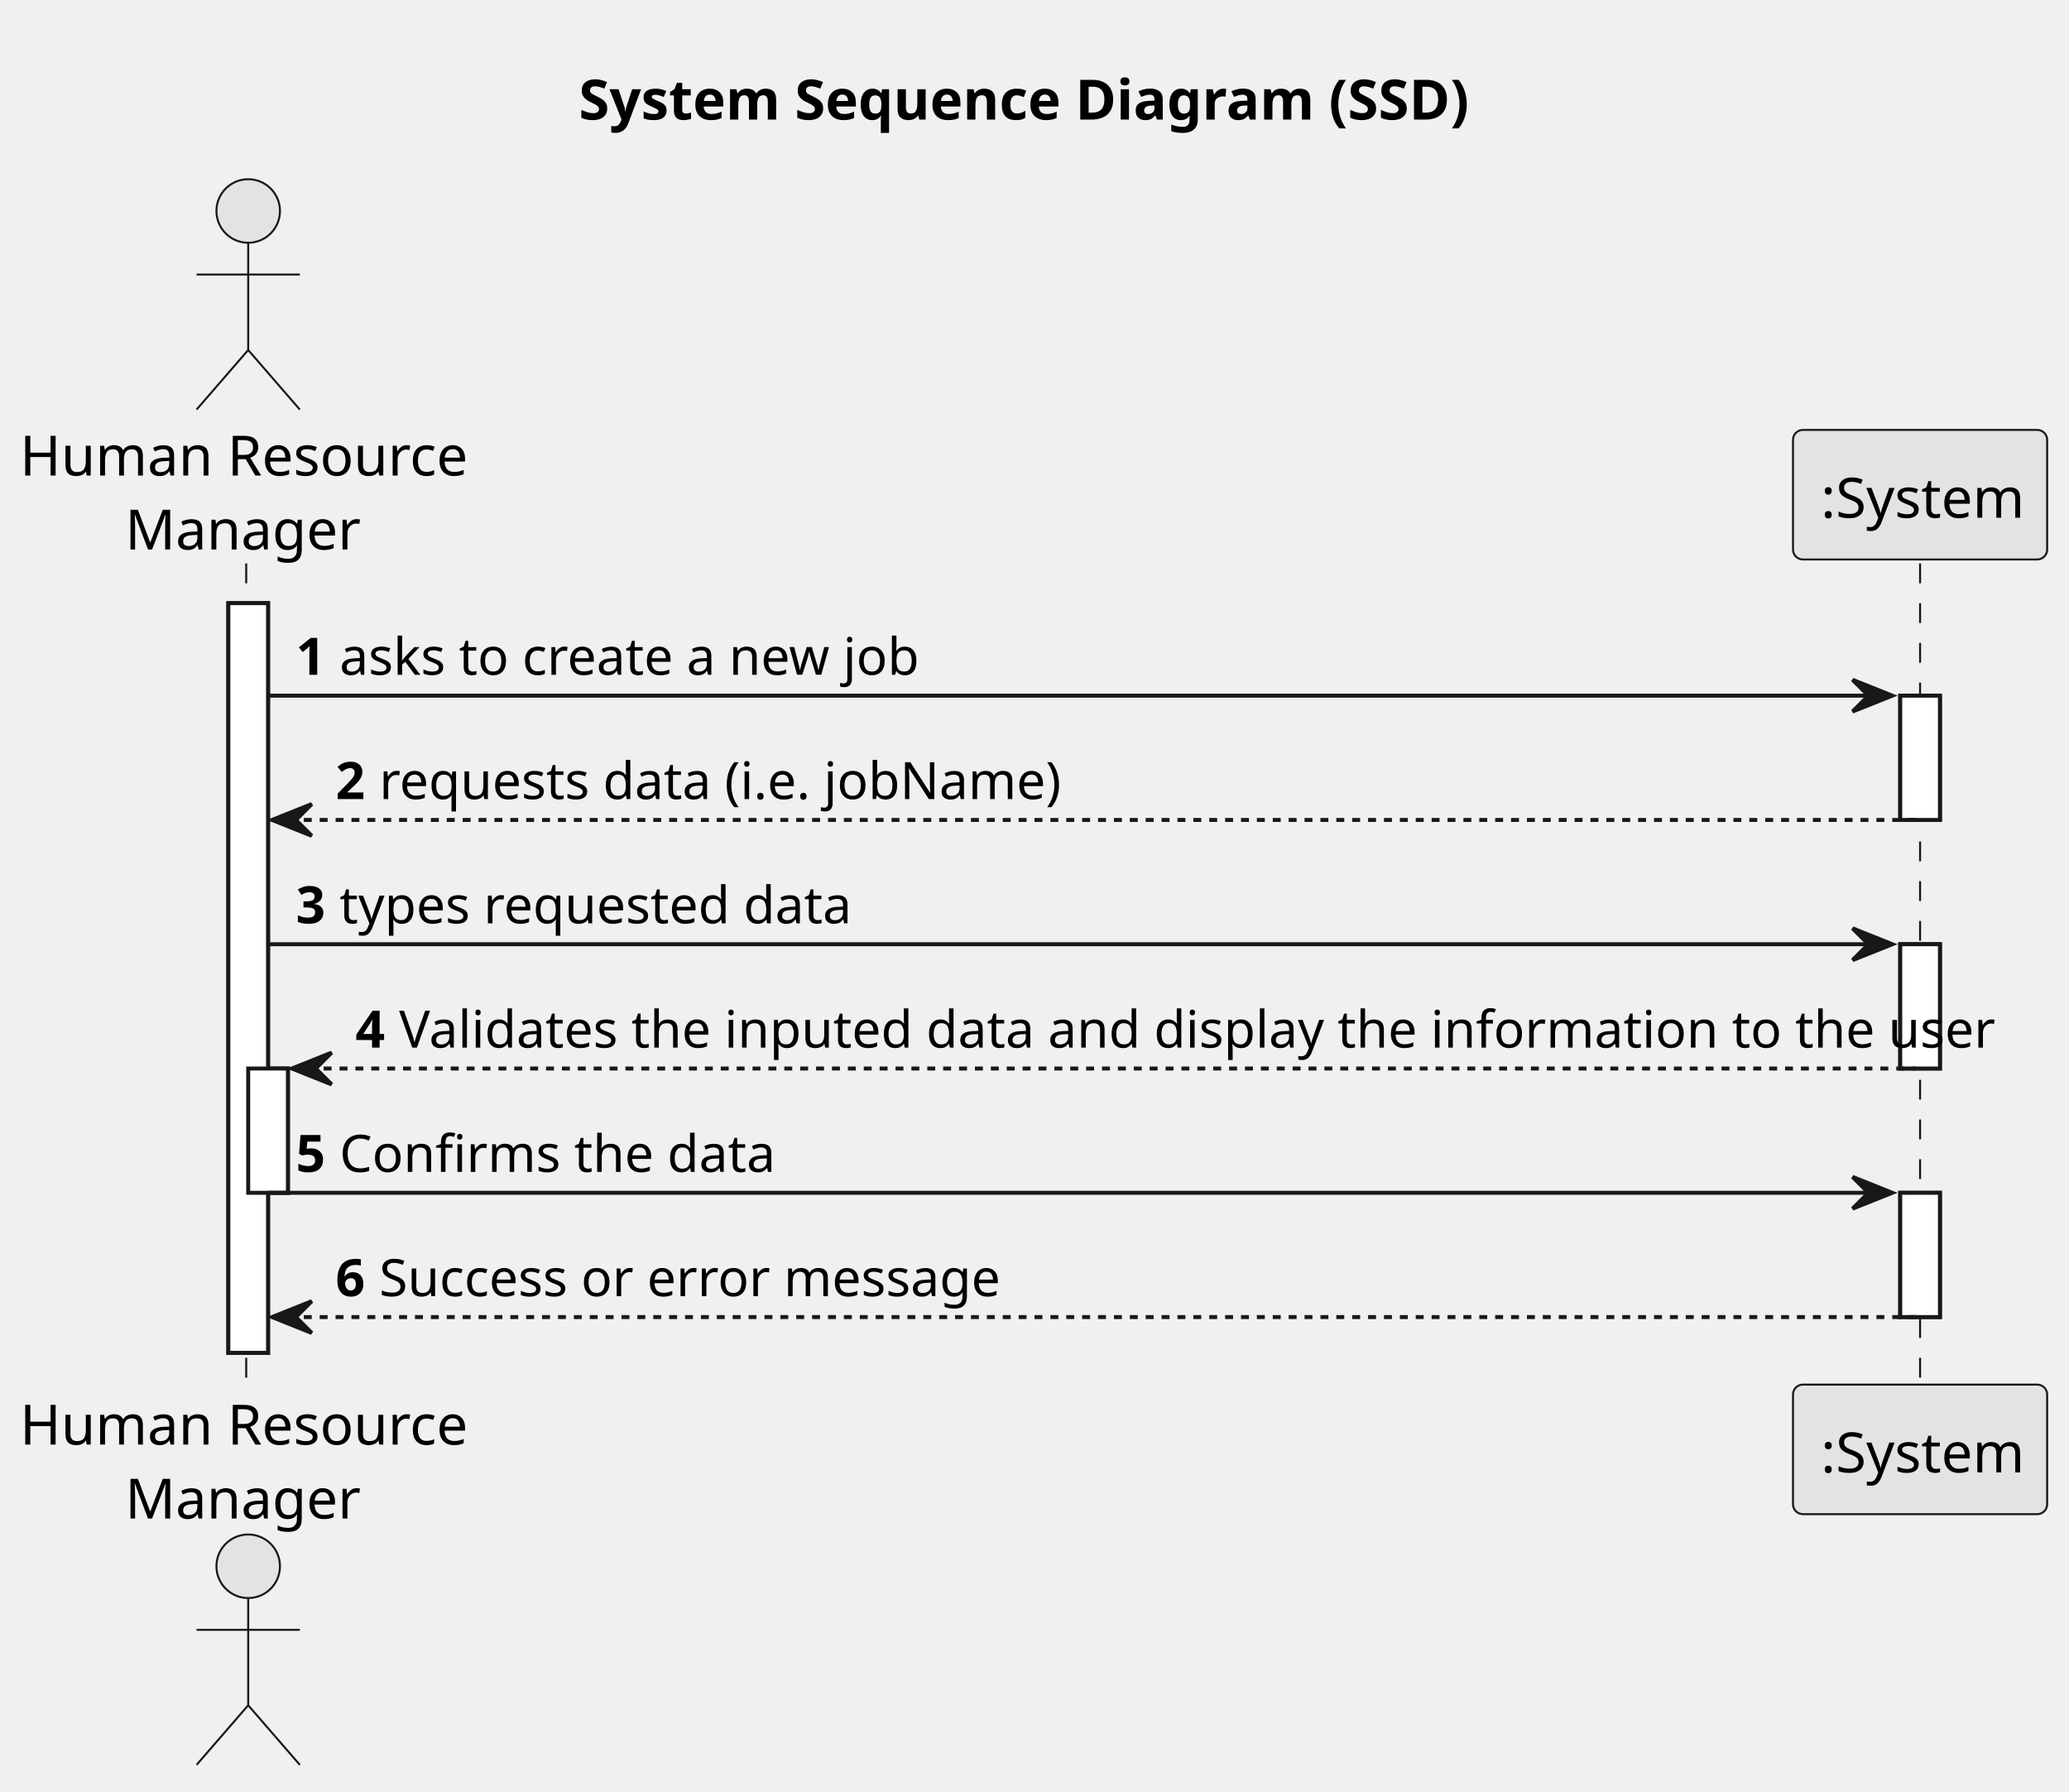
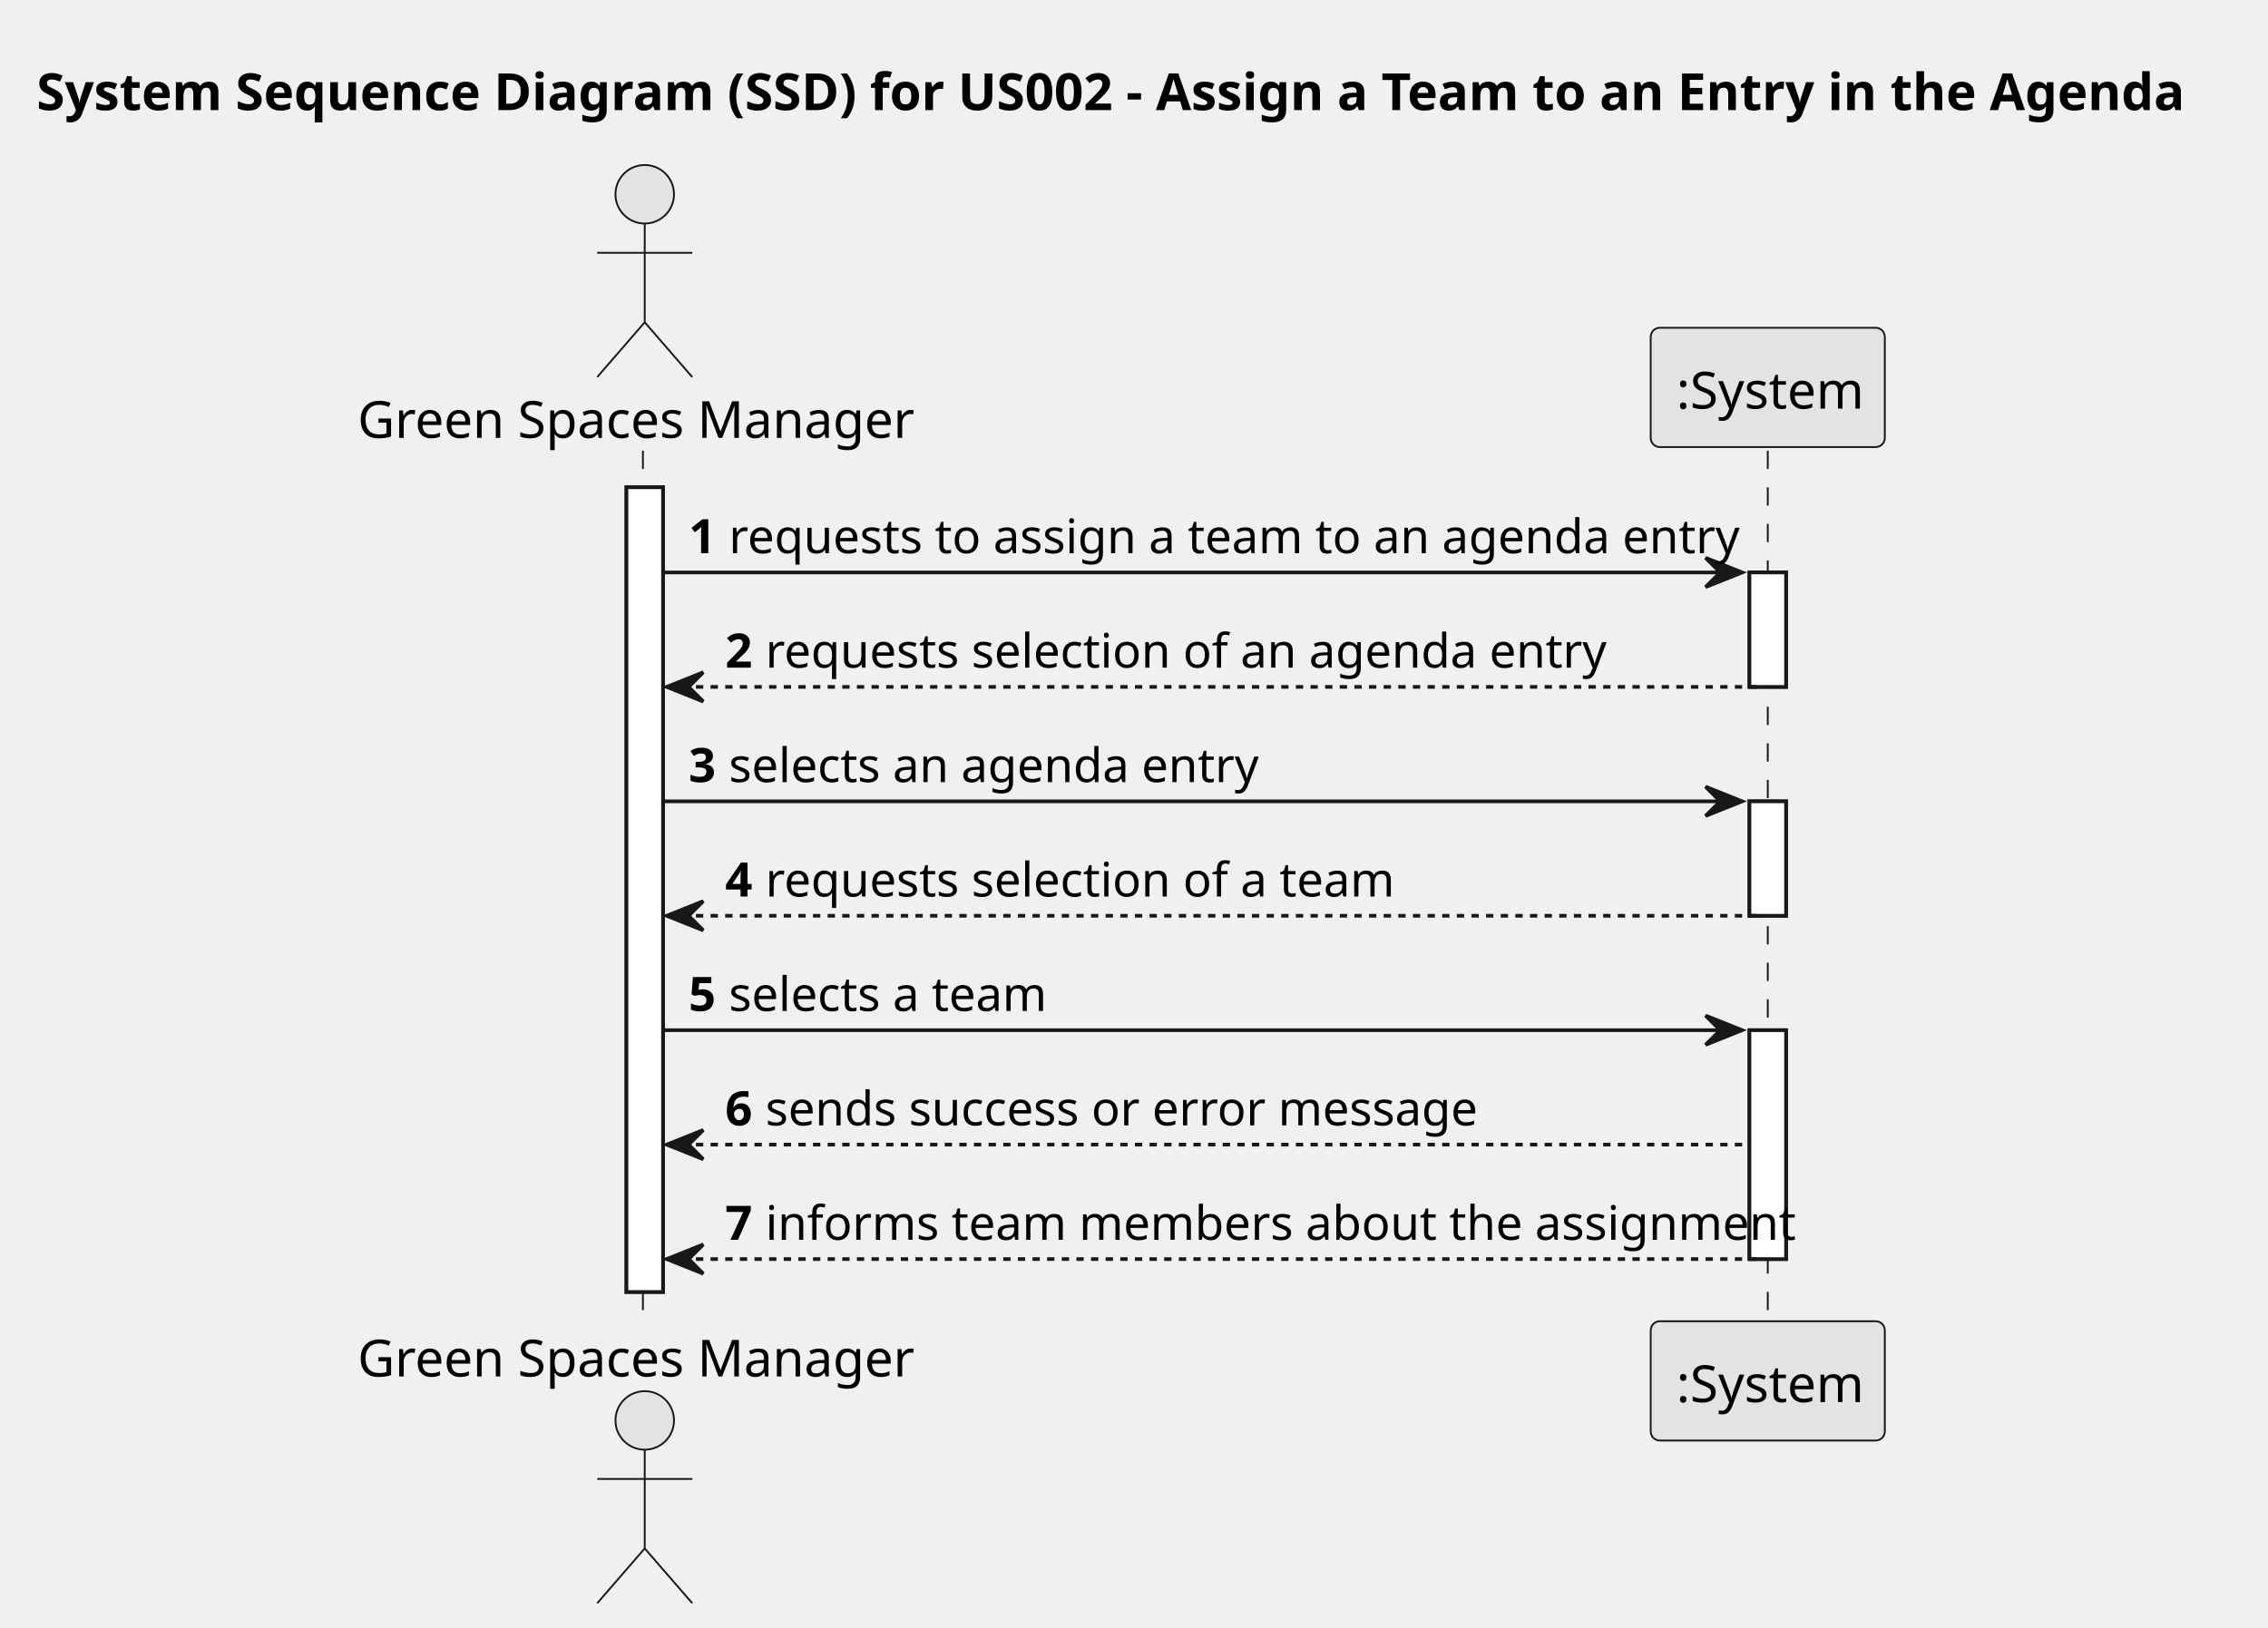
- <svg xmlns="http://www.w3.org/2000/svg" contentStyleType="text/css" height="451px" preserveAspectRatio="none" style="width:521px;height:451px;background:#FFFFFF;" version="1.1" viewBox="0 0 521 451" width="521px" zoomAndPan="magnify">
+ <svg xmlns="http://www.w3.org/2000/svg" contentStyleType="text/css" height="445px" preserveAspectRatio="none" style="width:620px;height:445px;background:#FFFFFF;" version="1.1" viewBox="0 0 620 445" width="620px" zoomAndPan="magnify">
  <defs />
  <g>
-     <text fill="#000000" font-family="sans-serif" font-size="14" font-weight="bold" lengthAdjust="spacing" textLength="228" x="145.75" y="30.107">System Sequence Diagram (SSD)</text>
-     <rect fill="#FFFFFF" height="188.746" style="stroke:#181818;stroke-width:1.0;" width="10" x="57.5" y="151.863" />
-     <rect fill="#FFFFFF" height="31.291" style="stroke:#181818;stroke-width:1.0;" width="10" x="62.5" y="269.027" />
-     <rect fill="#FFFFFF" height="31.291" style="stroke:#181818;stroke-width:1.0;" width="10" x="478.5" y="175.154" />
-     <rect fill="#FFFFFF" height="31.291" style="stroke:#181818;stroke-width:1.0;" width="10" x="478.5" y="237.736" />
-     <rect fill="#FFFFFF" height="31.291" style="stroke:#181818;stroke-width:1.0;" width="10" x="478.5" y="300.318" />
-     <line style="stroke:#181818;stroke-width:0.5;stroke-dasharray:5.0,5.0;" x1="62" x2="62" y1="141.863" y2="349.609" />
-     <line style="stroke:#181818;stroke-width:0.5;stroke-dasharray:5.0,5.0;" x1="483.5" x2="483.5" y1="141.863" y2="349.609" />
-     <text fill="#000000" font-family="sans-serif" font-size="14" lengthAdjust="spacing" textLength="109" x="5" y="119.728">Human Resource</text>
-     <text fill="#000000" font-family="sans-serif" font-size="14" lengthAdjust="spacing" textLength="56" x="31.5" y="138.35">Manager</text>
-     <ellipse cx="62.5" cy="53.121" fill="#E3E3E3" rx="8" ry="8" style="stroke:#181818;stroke-width:0.5;" />
-     <path d="M62.5,61.121 L62.5,88.121 M49.5,69.121 L75.5,69.121 M62.5,88.121 L49.5,103.121 M62.5,88.121 L75.5,103.121 " fill="none" style="stroke:#181818;stroke-width:0.5;" />
-     <text fill="#000000" font-family="sans-serif" font-size="14" lengthAdjust="spacing" textLength="109" x="5" y="363.717">Human Resource</text>
-     <text fill="#000000" font-family="sans-serif" font-size="14" lengthAdjust="spacing" textLength="56" x="31.5" y="382.338">Manager</text>
-     <ellipse cx="62.5" cy="394.352" fill="#E3E3E3" rx="8" ry="8" style="stroke:#181818;stroke-width:0.5;" />
-     <path d="M62.5,402.352 L62.5,429.352 M49.5,410.352 L75.5,410.352 M62.5,429.352 L49.5,444.352 M62.5,429.352 L75.5,444.352 " fill="none" style="stroke:#181818;stroke-width:0.5;" />
-     <rect fill="#E3E3E3" height="32.621" rx="2.5" ry="2.5" style="stroke:#181818;stroke-width:0.5;" width="64" x="451.5" y="108.242" />
-     <text fill="#000000" font-family="sans-serif" font-size="14" lengthAdjust="spacing" textLength="50" x="458.5" y="130.35">:System</text>
-     <rect fill="#E3E3E3" height="32.621" rx="2.5" ry="2.5" style="stroke:#181818;stroke-width:0.5;" width="64" x="451.5" y="348.609" />
-     <text fill="#000000" font-family="sans-serif" font-size="14" lengthAdjust="spacing" textLength="50" x="458.5" y="370.717">:System</text>
-     <rect fill="#FFFFFF" height="188.746" style="stroke:#181818;stroke-width:1.0;" width="10" x="57.5" y="151.863" />
-     <rect fill="#FFFFFF" height="31.291" style="stroke:#181818;stroke-width:1.0;" width="10" x="62.5" y="269.027" />
-     <rect fill="#FFFFFF" height="31.291" style="stroke:#181818;stroke-width:1.0;" width="10" x="478.5" y="175.154" />
-     <rect fill="#FFFFFF" height="31.291" style="stroke:#181818;stroke-width:1.0;" width="10" x="478.5" y="237.736" />
-     <rect fill="#FFFFFF" height="31.291" style="stroke:#181818;stroke-width:1.0;" width="10" x="478.5" y="300.318" />
-     <polygon fill="#181818" points="466.5,171.154,476.5,175.154,466.5,179.154,470.5,175.154" style="stroke:#181818;stroke-width:1.0;" />
-     <line style="stroke:#181818;stroke-width:1.0;" x1="67.5" x2="472.5" y1="175.154" y2="175.154" />
-     <text fill="#000000" font-family="sans-serif" font-size="13" font-weight="bold" lengthAdjust="spacing" textLength="7" x="74.5" y="169.892">1</text>
-     <text fill="#000000" font-family="sans-serif" font-size="13" lengthAdjust="spacing" textLength="142" x="85.5" y="169.892">asks to create a new job</text>
-     <polygon fill="#181818" points="78.5,202.445,68.5,206.445,78.5,210.445,74.5,206.445" style="stroke:#181818;stroke-width:1.0;" />
-     <line style="stroke:#181818;stroke-width:1.0;stroke-dasharray:2.0,2.0;" x1="72.5" x2="482.5" y1="206.445" y2="206.445" />
-     <text fill="#000000" font-family="sans-serif" font-size="13" font-weight="bold" lengthAdjust="spacing" textLength="7" x="84.5" y="201.183">2</text>
-     <text fill="#000000" font-family="sans-serif" font-size="13" lengthAdjust="spacing" textLength="164" x="95.5" y="201.183">requests data (i.e. jobName)</text>
-     <polygon fill="#181818" points="466.5,233.736,476.5,237.736,466.5,241.736,470.5,237.736" style="stroke:#181818;stroke-width:1.0;" />
-     <line style="stroke:#181818;stroke-width:1.0;" x1="67.5" x2="472.5" y1="237.736" y2="237.736" />
-     <text fill="#000000" font-family="sans-serif" font-size="13" font-weight="bold" lengthAdjust="spacing" textLength="7" x="74.5" y="232.474">3</text>
-     <text fill="#000000" font-family="sans-serif" font-size="13" lengthAdjust="spacing" textLength="122" x="85.5" y="232.474">types requested data</text>
-     <polygon fill="#181818" points="83.5,265.027,73.5,269.027,83.5,273.027,79.5,269.027" style="stroke:#181818;stroke-width:1.0;" />
-     <line style="stroke:#181818;stroke-width:1.0;stroke-dasharray:2.0,2.0;" x1="77.5" x2="482.5" y1="269.027" y2="269.027" />
-     <text fill="#000000" font-family="sans-serif" font-size="13" font-weight="bold" lengthAdjust="spacing" textLength="7" x="89.5" y="263.765">4</text>
-     <text fill="#000000" font-family="sans-serif" font-size="13" lengthAdjust="spacing" textLength="376" x="100.5" y="263.765">Validates the inputed data and display the information to the user</text>
-     <polygon fill="#181818" points="466.5,296.318,476.5,300.318,466.5,304.318,470.5,300.318" style="stroke:#181818;stroke-width:1.0;" />
-     <line style="stroke:#181818;stroke-width:1.0;" x1="67.5" x2="472.5" y1="300.318" y2="300.318" />
-     <text fill="#000000" font-family="sans-serif" font-size="13" font-weight="bold" lengthAdjust="spacing" textLength="7" x="74.5" y="295.056">5</text>
-     <text fill="#000000" font-family="sans-serif" font-size="13" lengthAdjust="spacing" textLength="102" x="85.5" y="295.056">Confirms the data</text>
-     <polygon fill="#181818" points="78.5,327.609,68.5,331.609,78.5,335.609,74.5,331.609" style="stroke:#181818;stroke-width:1.0;" />
-     <line style="stroke:#181818;stroke-width:1.0;stroke-dasharray:2.0,2.0;" x1="72.5" x2="482.5" y1="331.609" y2="331.609" />
-     <text fill="#000000" font-family="sans-serif" font-size="13" font-weight="bold" lengthAdjust="spacing" textLength="7" x="84.5" y="326.347">6</text>
-     <text fill="#000000" font-family="sans-serif" font-size="13" lengthAdjust="spacing" textLength="153" x="95.5" y="326.347">Success or error message</text>
+     <text fill="#000000" font-family="sans-serif" font-size="14" font-weight="bold" lengthAdjust="spacing" textLength="592" x="10" y="30.107">System Sequence Diagram (SSD) for US002 - Assign a Team to an Entry in the Agenda</text>
+     <rect fill="#FFFFFF" height="220.037" style="stroke:#181818;stroke-width:1.0;" width="10" x="171.25" y="133.242" />
+     <rect fill="#FFFFFF" height="31.291" style="stroke:#181818;stroke-width:1.0;" width="10" x="478.25" y="156.533" />
+     <rect fill="#FFFFFF" height="31.291" style="stroke:#181818;stroke-width:1.0;" width="10" x="478.25" y="219.115" />
+     <rect fill="#FFFFFF" height="62.582" style="stroke:#181818;stroke-width:1.0;" width="10" x="478.25" y="281.697" />
+     <line style="stroke:#181818;stroke-width:0.5;stroke-dasharray:5.0,5.0;" x1="175.75" x2="175.75" y1="123.242" y2="362.279" />
+     <line style="stroke:#181818;stroke-width:0.5;stroke-dasharray:5.0,5.0;" x1="483.25" x2="483.25" y1="123.242" y2="362.279" />
+     <text fill="#000000" font-family="sans-serif" font-size="14" lengthAdjust="spacing" textLength="151" x="97.75" y="119.728">Green Spaces Manager</text>
+     <ellipse cx="176.25" cy="53.121" fill="#E3E3E3" rx="8" ry="8" style="stroke:#181818;stroke-width:0.5;" />
+     <path d="M176.25,61.121 L176.25,88.121 M163.25,69.121 L189.25,69.121 M176.25,88.121 L163.25,103.121 M176.25,88.121 L189.25,103.121 " fill="none" style="stroke:#181818;stroke-width:0.5;" />
+     <text fill="#000000" font-family="sans-serif" font-size="14" lengthAdjust="spacing" textLength="151" x="97.75" y="376.387">Green Spaces Manager</text>
+     <ellipse cx="176.25" cy="388.4" fill="#E3E3E3" rx="8" ry="8" style="stroke:#181818;stroke-width:0.5;" />
+     <path d="M176.25,396.4 L176.25,423.4 M163.25,404.4 L189.25,404.4 M176.25,423.4 L163.25,438.4 M176.25,423.4 L189.25,438.4 " fill="none" style="stroke:#181818;stroke-width:0.5;" />
+     <rect fill="#E3E3E3" height="32.621" rx="2.5" ry="2.5" style="stroke:#181818;stroke-width:0.5;" width="64" x="451.25" y="89.621" />
+     <text fill="#000000" font-family="sans-serif" font-size="14" lengthAdjust="spacing" textLength="50" x="458.25" y="111.728">:System</text>
+     <rect fill="#E3E3E3" height="32.621" rx="2.5" ry="2.5" style="stroke:#181818;stroke-width:0.5;" width="64" x="451.25" y="361.279" />
+     <text fill="#000000" font-family="sans-serif" font-size="14" lengthAdjust="spacing" textLength="50" x="458.25" y="383.387">:System</text>
+     <rect fill="#FFFFFF" height="220.037" style="stroke:#181818;stroke-width:1.0;" width="10" x="171.25" y="133.242" />
+     <rect fill="#FFFFFF" height="31.291" style="stroke:#181818;stroke-width:1.0;" width="10" x="478.25" y="156.533" />
+     <rect fill="#FFFFFF" height="31.291" style="stroke:#181818;stroke-width:1.0;" width="10" x="478.25" y="219.115" />
+     <rect fill="#FFFFFF" height="62.582" style="stroke:#181818;stroke-width:1.0;" width="10" x="478.25" y="281.697" />
+     <polygon fill="#181818" points="466.25,152.533,476.25,156.533,466.25,160.533,470.25,156.533" style="stroke:#181818;stroke-width:1.0;" />
+     <line style="stroke:#181818;stroke-width:1.0;" x1="181.25" x2="472.25" y1="156.533" y2="156.533" />
+     <text fill="#000000" font-family="sans-serif" font-size="13" font-weight="bold" lengthAdjust="spacing" textLength="7" x="188.25" y="151.27">1</text>
+     <text fill="#000000" font-family="sans-serif" font-size="13" lengthAdjust="spacing" textLength="263" x="199.25" y="151.27">requests to assign a team to an agenda entry</text>
+     <polygon fill="#181818" points="192.25,183.824,182.25,187.824,192.25,191.824,188.25,187.824" style="stroke:#181818;stroke-width:1.0;" />
+     <line style="stroke:#181818;stroke-width:1.0;stroke-dasharray:2.0,2.0;" x1="186.25" x2="482.25" y1="187.824" y2="187.824" />
+     <text fill="#000000" font-family="sans-serif" font-size="13" font-weight="bold" lengthAdjust="spacing" textLength="7" x="198.25" y="182.561">2</text>
+     <text fill="#000000" font-family="sans-serif" font-size="13" lengthAdjust="spacing" textLength="217" x="209.25" y="182.561">requests selection of an agenda entry</text>
+     <polygon fill="#181818" points="466.25,215.115,476.25,219.115,466.25,223.115,470.25,219.115" style="stroke:#181818;stroke-width:1.0;" />
+     <line style="stroke:#181818;stroke-width:1.0;" x1="181.25" x2="472.25" y1="219.115" y2="219.115" />
+     <text fill="#000000" font-family="sans-serif" font-size="13" font-weight="bold" lengthAdjust="spacing" textLength="7" x="188.25" y="213.852">3</text>
+     <text fill="#000000" font-family="sans-serif" font-size="13" lengthAdjust="spacing" textLength="139" x="199.25" y="213.852">selects an agenda entry</text>
+     <polygon fill="#181818" points="192.25,246.406,182.25,250.406,192.25,254.406,188.25,250.406" style="stroke:#181818;stroke-width:1.0;" />
+     <line style="stroke:#181818;stroke-width:1.0;stroke-dasharray:2.0,2.0;" x1="186.25" x2="482.25" y1="250.406" y2="250.406" />
+     <text fill="#000000" font-family="sans-serif" font-size="13" font-weight="bold" lengthAdjust="spacing" textLength="7" x="198.25" y="245.144">4</text>
+     <text fill="#000000" font-family="sans-serif" font-size="13" lengthAdjust="spacing" textLength="164" x="209.25" y="245.144">requests selection of a team</text>
+     <polygon fill="#181818" points="466.25,277.697,476.25,281.697,466.25,285.697,470.25,281.697" style="stroke:#181818;stroke-width:1.0;" />
+     <line style="stroke:#181818;stroke-width:1.0;" x1="181.25" x2="472.25" y1="281.697" y2="281.697" />
+     <text fill="#000000" font-family="sans-serif" font-size="13" font-weight="bold" lengthAdjust="spacing" textLength="7" x="188.25" y="276.435">5</text>
+     <text fill="#000000" font-family="sans-serif" font-size="13" lengthAdjust="spacing" textLength="86" x="199.25" y="276.435">selects a team</text>
+     <polygon fill="#181818" points="192.25,308.988,182.25,312.988,192.25,316.988,188.25,312.988" style="stroke:#181818;stroke-width:1.0;" />
+     <line style="stroke:#181818;stroke-width:1.0;stroke-dasharray:2.0,2.0;" x1="186.25" x2="477.25" y1="312.988" y2="312.988" />
+     <text fill="#000000" font-family="sans-serif" font-size="13" font-weight="bold" lengthAdjust="spacing" textLength="7" x="198.25" y="307.726">6</text>
+     <text fill="#000000" font-family="sans-serif" font-size="13" lengthAdjust="spacing" textLength="190" x="209.25" y="307.726">sends success or error message</text>
+     <polygon fill="#181818" points="192.25,340.279,182.25,344.279,192.25,348.279,188.25,344.279" style="stroke:#181818;stroke-width:1.0;" />
+     <line style="stroke:#181818;stroke-width:1.0;stroke-dasharray:2.0,2.0;" x1="186.25" x2="482.25" y1="344.279" y2="344.279" />
+     <text fill="#000000" font-family="sans-serif" font-size="13" font-weight="bold" lengthAdjust="spacing" textLength="7" x="198.25" y="339.017">7</text>
+     <text fill="#000000" font-family="sans-serif" font-size="13" lengthAdjust="spacing" textLength="262" x="209.25" y="339.017">informs team members about the assignment</text>
  </g>
</svg>
